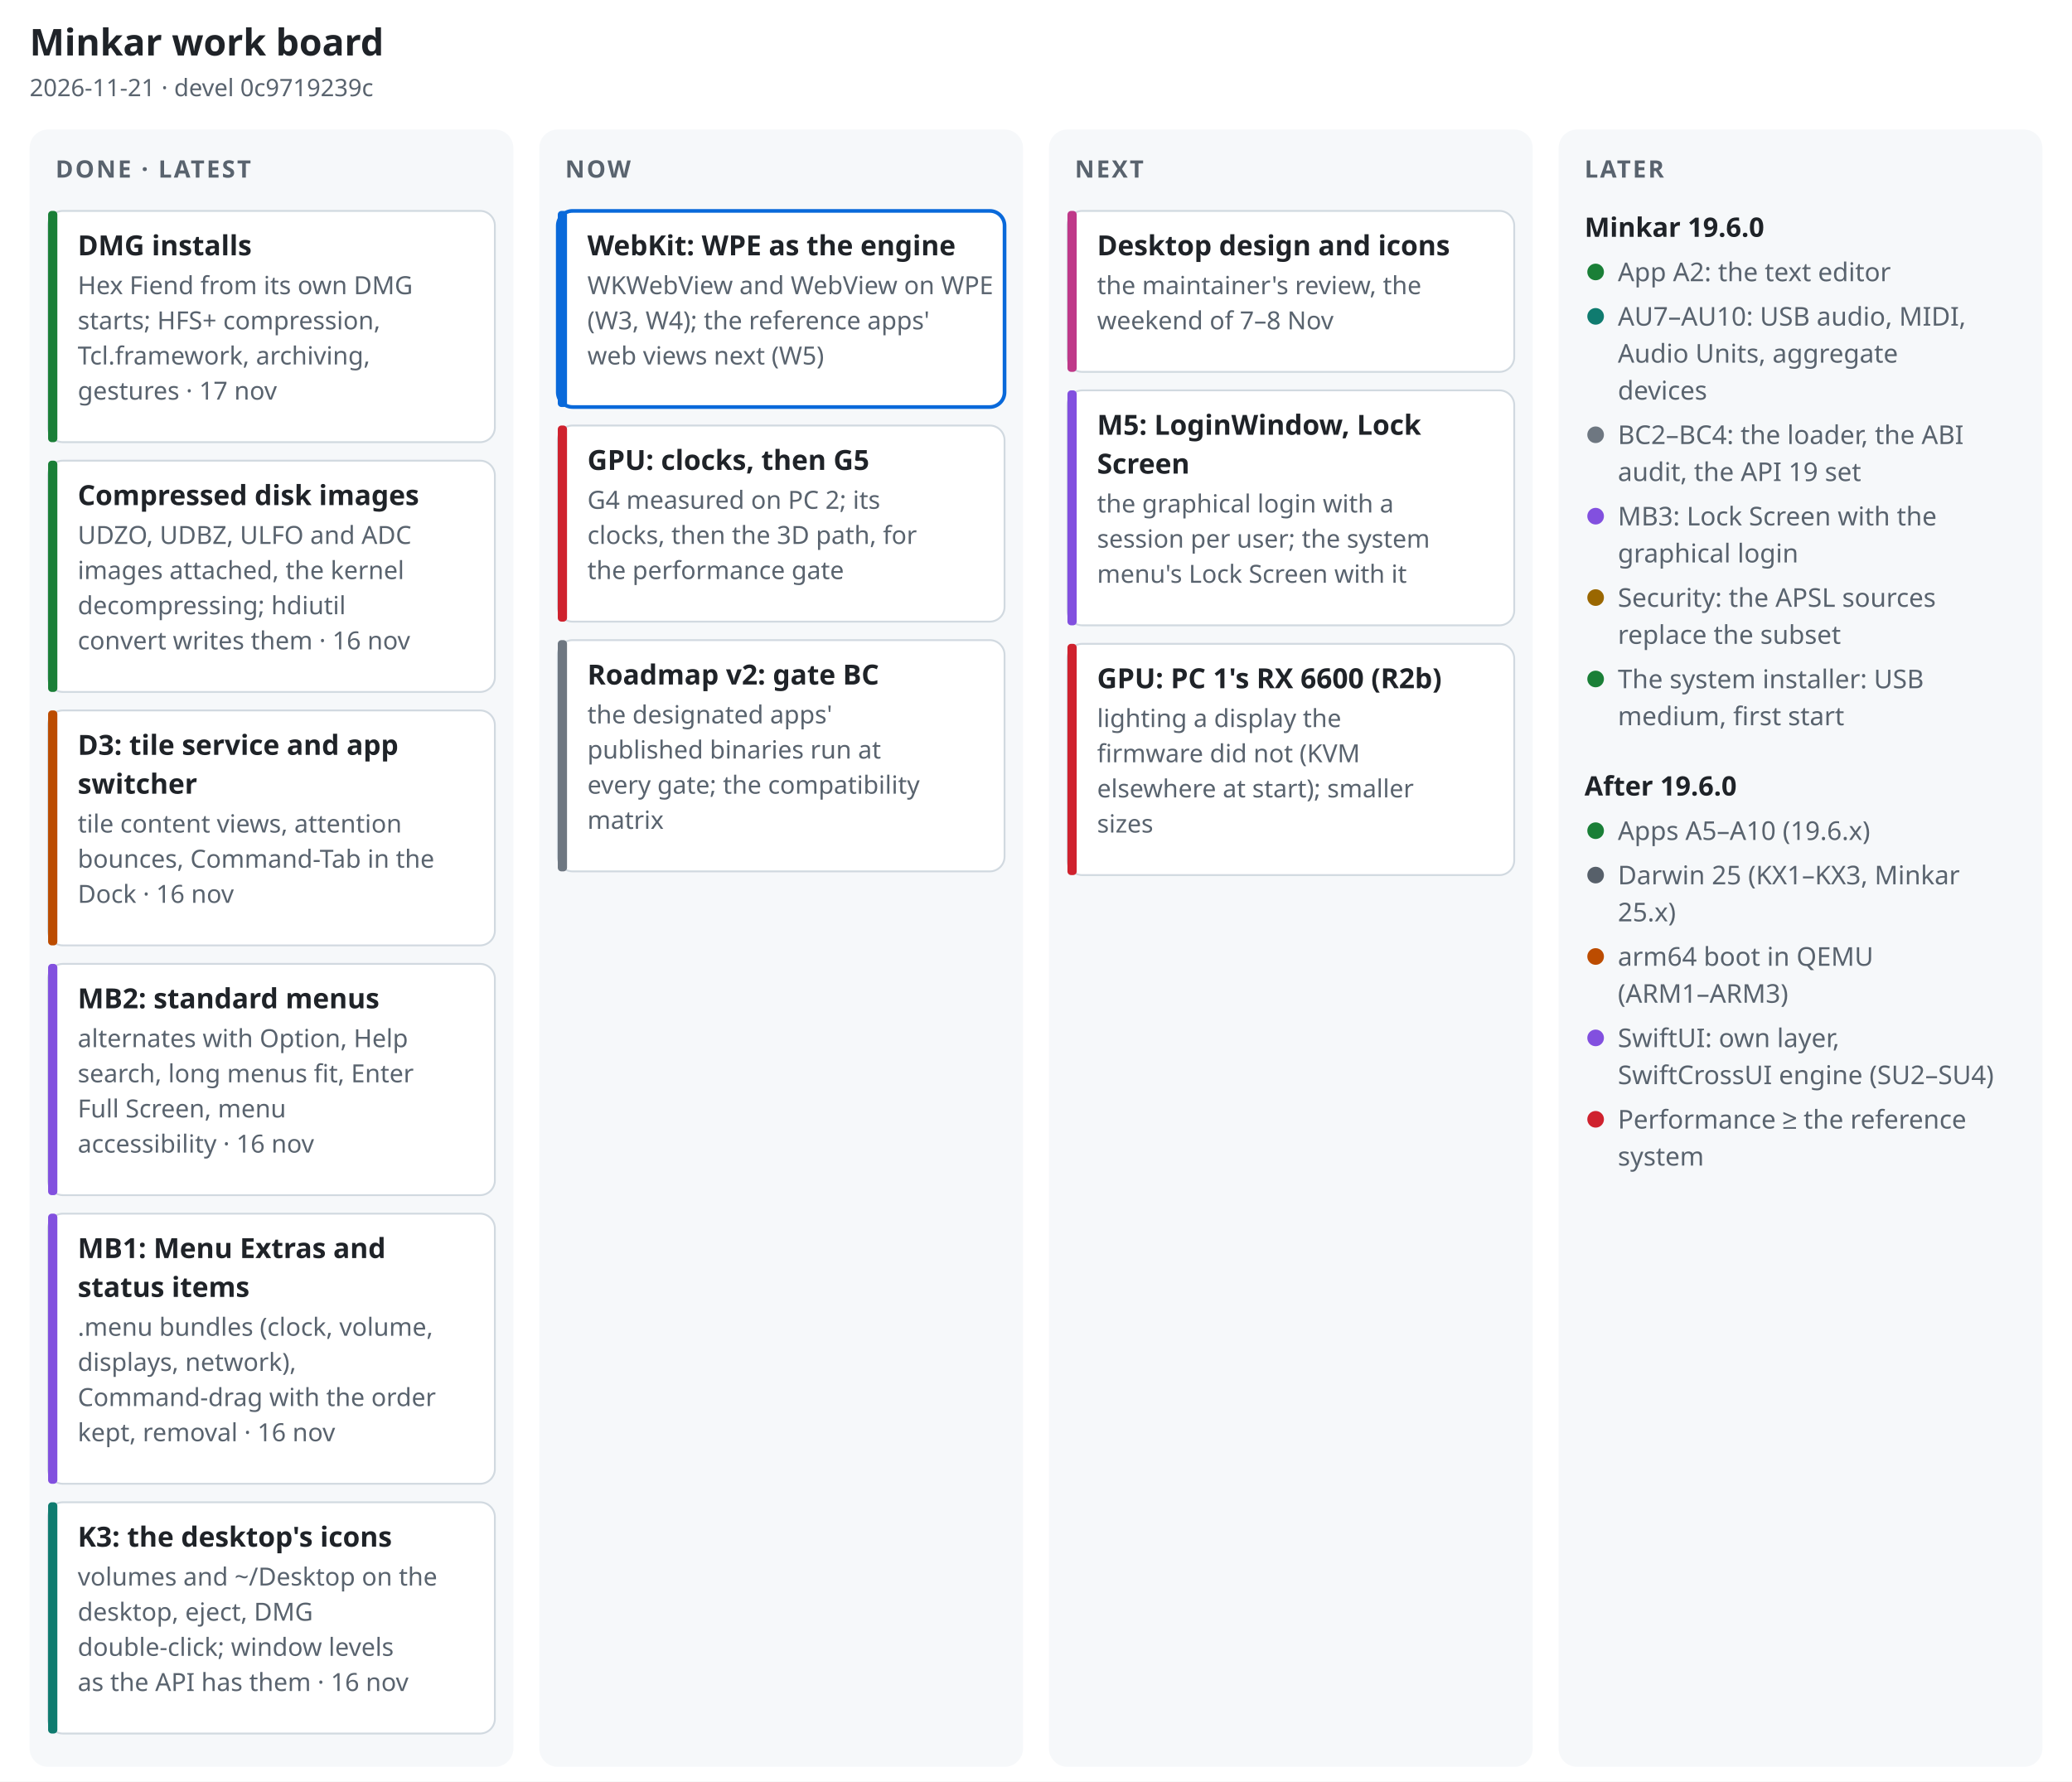
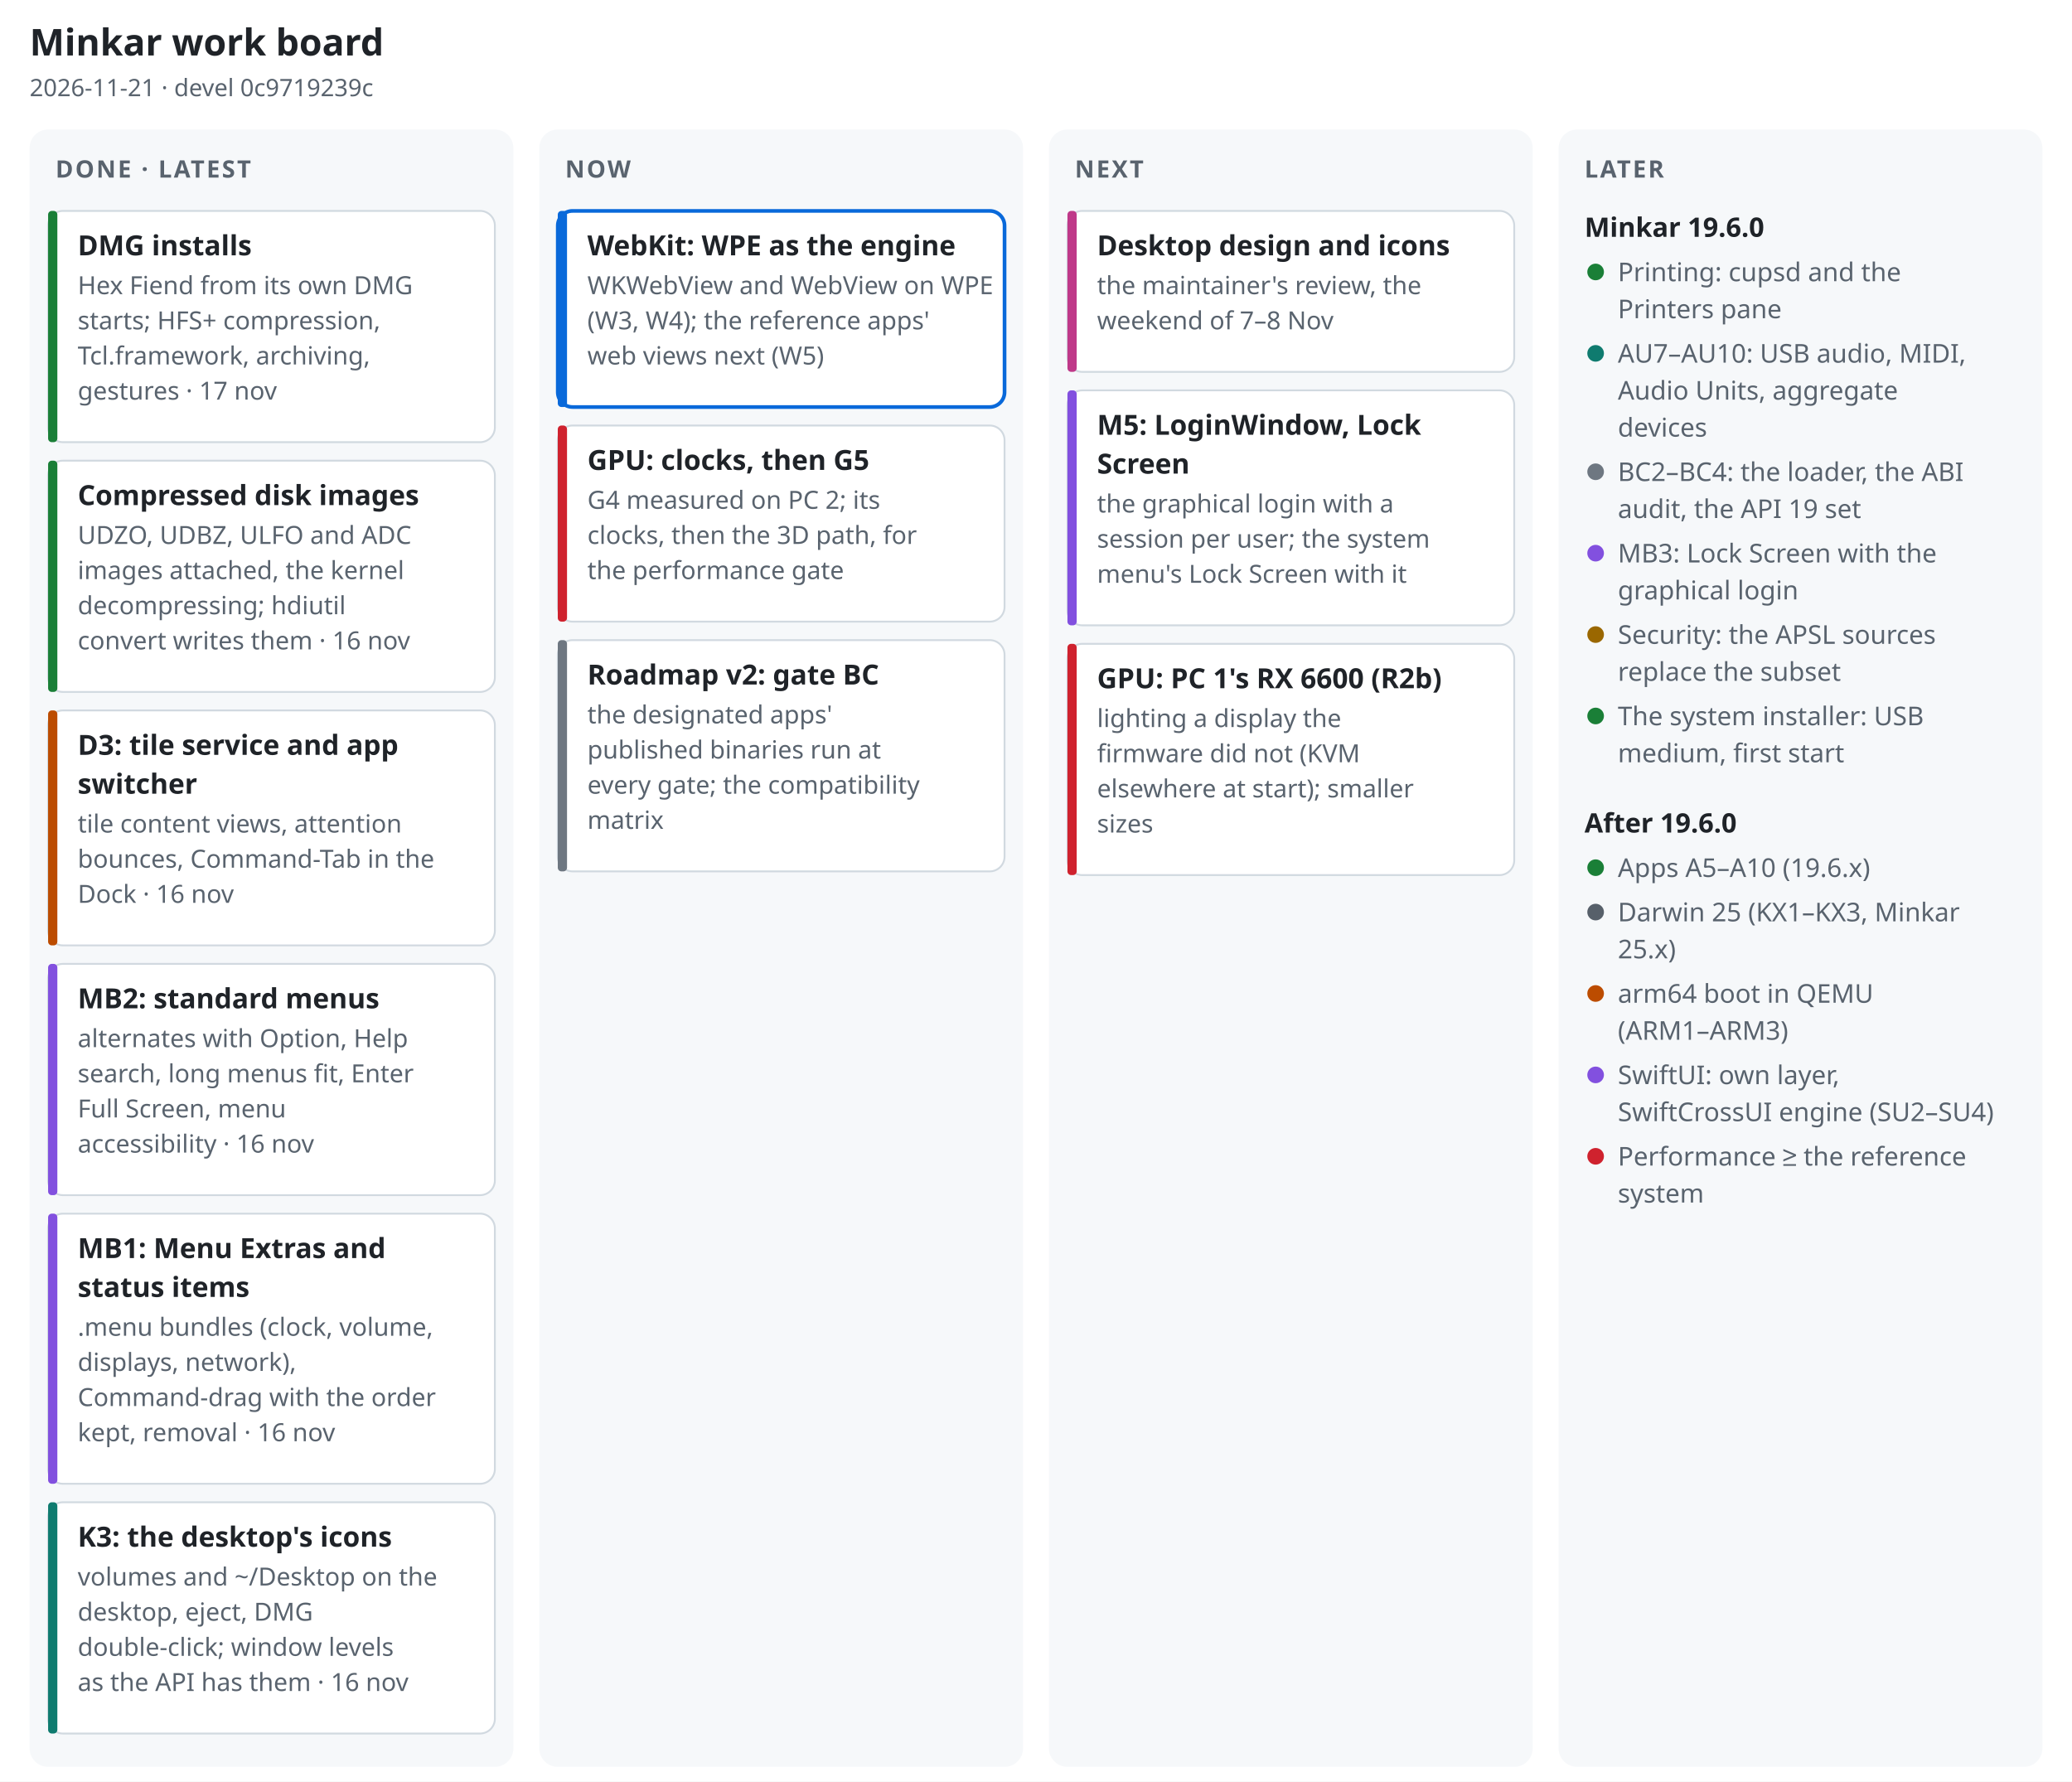
<svg xmlns="http://www.w3.org/2000/svg" width="1120" height="963" viewBox="0 0 1120 963" font-family="-apple-system, BlinkMacSystemFont, 'Segoe UI', 'Noto Sans', Helvetica, Arial, sans-serif" role="img" aria-label="Minkar work board, 2026-11-21">
  <rect width="1120" height="963" fill="#ffffff" />
  <text x="16" y="30" font-size="20" font-weight="700" fill="#1f2328" text-anchor="start">Minkar work board</text>
  <text x="16" y="52" font-size="13" font-weight="400" fill="#59636e" text-anchor="start">2026-11-21 · devel 0c9719239c</text>
  <rect x="16" y="70" width="261.5" height="885" rx="10" fill="#f6f8fa" />
  <text x="30" y="96" font-size="13" font-weight="700" fill="#59636e" text-anchor="start" letter-spacing=".08em">DONE · LATEST</text>
  <rect x="26" y="114" width="241.5" height="125" rx="8" fill="#ffffff" stroke="#d1d9e0" stroke-width="1" />
  <rect x="26" y="114" width="5" height="125" rx="2" fill="#1a7f37" />
  <text x="42" y="138" font-size="15" font-weight="650" fill="#1f2328" text-anchor="start">DMG installs</text>
  <text x="42" y="159" font-size="13.5" font-weight="400" fill="#59636e" text-anchor="start">Hex Fiend from its own DMG</text>
  <text x="42" y="178" font-size="13.5" font-weight="400" fill="#59636e" text-anchor="start">starts; HFS+ compression,</text>
  <text x="42" y="197" font-size="13.5" font-weight="400" fill="#59636e" text-anchor="start">Tcl.framework, archiving,</text>
  <text x="42" y="216" font-size="13.5" font-weight="400" fill="#59636e" text-anchor="start">gestures · 17 nov</text>
  <rect x="26" y="249" width="241.5" height="125" rx="8" fill="#ffffff" stroke="#d1d9e0" stroke-width="1" />
  <rect x="26" y="249" width="5" height="125" rx="2" fill="#1a7f37" />
  <text x="42" y="273" font-size="15" font-weight="650" fill="#1f2328" text-anchor="start">Compressed disk images</text>
  <text x="42" y="294" font-size="13.5" font-weight="400" fill="#59636e" text-anchor="start">UDZO, UDBZ, ULFO and ADC</text>
  <text x="42" y="313" font-size="13.5" font-weight="400" fill="#59636e" text-anchor="start">images attached, the kernel</text>
  <text x="42" y="332" font-size="13.5" font-weight="400" fill="#59636e" text-anchor="start">decompressing; hdiutil</text>
  <text x="42" y="351" font-size="13.5" font-weight="400" fill="#59636e" text-anchor="start">convert writes them · 16 nov</text>
  <rect x="26" y="384" width="241.5" height="127" rx="8" fill="#ffffff" stroke="#d1d9e0" stroke-width="1" />
  <rect x="26" y="384" width="5" height="127" rx="2" fill="#bc4c00" />
  <text x="42" y="408" font-size="15" font-weight="650" fill="#1f2328" text-anchor="start">D3: tile service and app</text>
  <text x="42" y="429" font-size="15" font-weight="650" fill="#1f2328" text-anchor="start">switcher</text>
  <text x="42" y="450" font-size="13.5" font-weight="400" fill="#59636e" text-anchor="start">tile content views, attention</text>
  <text x="42" y="469" font-size="13.5" font-weight="400" fill="#59636e" text-anchor="start">bounces, Command-Tab in the</text>
  <text x="42" y="488" font-size="13.5" font-weight="400" fill="#59636e" text-anchor="start">Dock · 16 nov</text>
  <rect x="26" y="521" width="241.5" height="125" rx="8" fill="#ffffff" stroke="#d1d9e0" stroke-width="1" />
  <rect x="26" y="521" width="5" height="125" rx="2" fill="#8250df" />
  <text x="42" y="545" font-size="15" font-weight="650" fill="#1f2328" text-anchor="start">MB2: standard menus</text>
  <text x="42" y="566" font-size="13.5" font-weight="400" fill="#59636e" text-anchor="start">alternates with Option, Help</text>
  <text x="42" y="585" font-size="13.5" font-weight="400" fill="#59636e" text-anchor="start">search, long menus fit, Enter</text>
  <text x="42" y="604" font-size="13.5" font-weight="400" fill="#59636e" text-anchor="start">Full Screen, menu</text>
  <text x="42" y="623" font-size="13.5" font-weight="400" fill="#59636e" text-anchor="start">accessibility · 16 nov</text>
  <rect x="26" y="656" width="241.5" height="146" rx="8" fill="#ffffff" stroke="#d1d9e0" stroke-width="1" />
  <rect x="26" y="656" width="5" height="146" rx="2" fill="#8250df" />
  <text x="42" y="680" font-size="15" font-weight="650" fill="#1f2328" text-anchor="start">MB1: Menu Extras and</text>
  <text x="42" y="701" font-size="15" font-weight="650" fill="#1f2328" text-anchor="start">status items</text>
  <text x="42" y="722" font-size="13.5" font-weight="400" fill="#59636e" text-anchor="start">.menu bundles (clock, volume,</text>
  <text x="42" y="741" font-size="13.5" font-weight="400" fill="#59636e" text-anchor="start">displays, network),</text>
  <text x="42" y="760" font-size="13.5" font-weight="400" fill="#59636e" text-anchor="start">Command-drag with the order</text>
  <text x="42" y="779" font-size="13.5" font-weight="400" fill="#59636e" text-anchor="start">kept, removal · 16 nov</text>
  <rect x="26" y="812" width="241.5" height="125" rx="8" fill="#ffffff" stroke="#d1d9e0" stroke-width="1" />
  <rect x="26" y="812" width="5" height="125" rx="2" fill="#0f7b6f" />
  <text x="42" y="836" font-size="15" font-weight="650" fill="#1f2328" text-anchor="start">K3: the desktop's icons</text>
  <text x="42" y="857" font-size="13.5" font-weight="400" fill="#59636e" text-anchor="start">volumes and ~/Desktop on the</text>
  <text x="42" y="876" font-size="13.5" font-weight="400" fill="#59636e" text-anchor="start">desktop, eject, DMG</text>
  <text x="42" y="895" font-size="13.5" font-weight="400" fill="#59636e" text-anchor="start">double-click; window levels</text>
  <text x="42" y="914" font-size="13.5" font-weight="400" fill="#59636e" text-anchor="start">as the API has them · 16 nov</text>
  <rect x="291.5" y="70" width="261.5" height="885" rx="10" fill="#f6f8fa" />
  <text x="305.5" y="96" font-size="13" font-weight="700" fill="#59636e" text-anchor="start" letter-spacing=".08em">NOW</text>
  <rect x="301.5" y="114" width="241.5" height="106" rx="8" fill="#ffffff" stroke="#0969da" stroke-width="2" />
  <rect x="301.5" y="114" width="5" height="106" rx="2" fill="#0969da" />
  <text x="317.5" y="138" font-size="15" font-weight="650" fill="#1f2328" text-anchor="start">WebKit: WPE as the engine</text>
  <text x="317.5" y="159" font-size="13.5" font-weight="400" fill="#59636e" text-anchor="start">WKWebView and WebView on WPE</text>
  <text x="317.5" y="178" font-size="13.5" font-weight="400" fill="#59636e" text-anchor="start">(W3, W4); the reference apps'</text>
  <text x="317.5" y="197" font-size="13.5" font-weight="400" fill="#59636e" text-anchor="start">web views next (W5)</text>
  <rect x="301.5" y="230" width="241.5" height="106" rx="8" fill="#ffffff" stroke="#d1d9e0" stroke-width="1" />
  <rect x="301.5" y="230" width="5" height="106" rx="2" fill="#cf222e" />
  <text x="317.5" y="254" font-size="15" font-weight="650" fill="#1f2328" text-anchor="start">GPU: clocks, then G5</text>
  <text x="317.5" y="275" font-size="13.5" font-weight="400" fill="#59636e" text-anchor="start">G4 measured on PC 2; its</text>
  <text x="317.5" y="294" font-size="13.5" font-weight="400" fill="#59636e" text-anchor="start">clocks, then the 3D path, for</text>
  <text x="317.5" y="313" font-size="13.5" font-weight="400" fill="#59636e" text-anchor="start">the performance gate</text>
  <rect x="301.5" y="346" width="241.5" height="125" rx="8" fill="#ffffff" stroke="#d1d9e0" stroke-width="1" />
  <rect x="301.5" y="346" width="5" height="125" rx="2" fill="#6e7781" />
  <text x="317.5" y="370" font-size="15" font-weight="650" fill="#1f2328" text-anchor="start">Roadmap v2: gate BC</text>
  <text x="317.5" y="391" font-size="13.5" font-weight="400" fill="#59636e" text-anchor="start">the designated apps'</text>
  <text x="317.5" y="410" font-size="13.5" font-weight="400" fill="#59636e" text-anchor="start">published binaries run at</text>
  <text x="317.5" y="429" font-size="13.5" font-weight="400" fill="#59636e" text-anchor="start">every gate; the compatibility</text>
  <text x="317.5" y="448" font-size="13.5" font-weight="400" fill="#59636e" text-anchor="start">matrix</text>
  <rect x="567" y="70" width="261.5" height="885" rx="10" fill="#f6f8fa" />
  <text x="581" y="96" font-size="13" font-weight="700" fill="#59636e" text-anchor="start" letter-spacing=".08em">NEXT</text>
  <rect x="577" y="114" width="241.5" height="87" rx="8" fill="#ffffff" stroke="#d1d9e0" stroke-width="1" />
  <rect x="577" y="114" width="5" height="87" rx="2" fill="#bf3989" />
  <text x="593" y="138" font-size="15" font-weight="650" fill="#1f2328" text-anchor="start">Desktop design and icons</text>
  <text x="593" y="159" font-size="13.5" font-weight="400" fill="#59636e" text-anchor="start">the maintainer's review, the</text>
  <text x="593" y="178" font-size="13.5" font-weight="400" fill="#59636e" text-anchor="start">weekend of 7–8 Nov</text>
  <rect x="577" y="211" width="241.5" height="127" rx="8" fill="#ffffff" stroke="#d1d9e0" stroke-width="1" />
  <rect x="577" y="211" width="5" height="127" rx="2" fill="#8250df" />
  <text x="593" y="235" font-size="15" font-weight="650" fill="#1f2328" text-anchor="start">M5: LoginWindow, Lock</text>
  <text x="593" y="256" font-size="15" font-weight="650" fill="#1f2328" text-anchor="start">Screen</text>
  <text x="593" y="277" font-size="13.5" font-weight="400" fill="#59636e" text-anchor="start">the graphical login with a</text>
  <text x="593" y="296" font-size="13.5" font-weight="400" fill="#59636e" text-anchor="start">session per user; the system</text>
  <text x="593" y="315" font-size="13.5" font-weight="400" fill="#59636e" text-anchor="start">menu's Lock Screen with it</text>
  <rect x="577" y="348" width="241.5" height="125" rx="8" fill="#ffffff" stroke="#d1d9e0" stroke-width="1" />
  <rect x="577" y="348" width="5" height="125" rx="2" fill="#cf222e" />
  <text x="593" y="372" font-size="15" font-weight="650" fill="#1f2328" text-anchor="start">GPU: PC 1's RX 6600 (R2b)</text>
  <text x="593" y="393" font-size="13.5" font-weight="400" fill="#59636e" text-anchor="start">lighting a display the</text>
  <text x="593" y="412" font-size="13.5" font-weight="400" fill="#59636e" text-anchor="start">firmware did not (KVM</text>
  <text x="593" y="431" font-size="13.5" font-weight="400" fill="#59636e" text-anchor="start">elsewhere at start); smaller</text>
  <text x="593" y="450" font-size="13.5" font-weight="400" fill="#59636e" text-anchor="start">sizes</text>
  <rect x="842.5" y="70" width="261.5" height="885" rx="10" fill="#f6f8fa" />
  <text x="856.5" y="96" font-size="13" font-weight="700" fill="#59636e" text-anchor="start" letter-spacing=".08em">LATER</text>
  <text x="856.5" y="128" font-size="14.5" font-weight="700" fill="#1f2328" text-anchor="start">Minkar 19.6.0</text>
  <circle cx="862.5" cy="147" r="4.5" fill="#1a7f37" />
-   <text x="874.5" y="152" font-size="14" font-weight="400" fill="#59636e" text-anchor="start">App A2: the text editor</text>
-   <circle cx="862.5" cy="171" r="4.5" fill="#0f7b6f" />
-   <text x="874.5" y="176" font-size="14" font-weight="400" fill="#59636e" text-anchor="start">AU7–AU10: USB audio, MIDI,</text>
-   <text x="874.5" y="196" font-size="14" font-weight="400" fill="#59636e" text-anchor="start">Audio Units, aggregate</text>
-   <text x="874.5" y="216" font-size="14" font-weight="400" fill="#59636e" text-anchor="start">devices</text>
-   <circle cx="862.5" cy="235" r="4.5" fill="#6e7781" />
-   <text x="874.5" y="240" font-size="14" font-weight="400" fill="#59636e" text-anchor="start">BC2–BC4: the loader, the ABI</text>
-   <text x="874.5" y="260" font-size="14" font-weight="400" fill="#59636e" text-anchor="start">audit, the API 19 set</text>
-   <circle cx="862.5" cy="279" r="4.5" fill="#8250df" />
-   <text x="874.5" y="284" font-size="14" font-weight="400" fill="#59636e" text-anchor="start">MB3: Lock Screen with the</text>
-   <text x="874.5" y="304" font-size="14" font-weight="400" fill="#59636e" text-anchor="start">graphical login</text>
-   <circle cx="862.5" cy="323" r="4.5" fill="#9a6700" />
-   <text x="874.5" y="328" font-size="14" font-weight="400" fill="#59636e" text-anchor="start">Security: the APSL sources</text>
-   <text x="874.5" y="348" font-size="14" font-weight="400" fill="#59636e" text-anchor="start">replace the subset</text>
-   <circle cx="862.5" cy="367" r="4.5" fill="#1a7f37" />
-   <text x="874.5" y="372" font-size="14" font-weight="400" fill="#59636e" text-anchor="start">The system installer: USB</text>
-   <text x="874.5" y="392" font-size="14" font-weight="400" fill="#59636e" text-anchor="start">medium, first start</text>
-   <text x="856.5" y="430" font-size="14.5" font-weight="700" fill="#1f2328" text-anchor="start">After 19.6.0</text>
-   <circle cx="862.5" cy="449" r="4.5" fill="#1a7f37" />
-   <text x="874.5" y="454" font-size="14" font-weight="400" fill="#59636e" text-anchor="start">Apps A5–A10 (19.6.x)</text>
-   <circle cx="862.5" cy="473" r="4.5" fill="#57606a" />
-   <text x="874.5" y="478" font-size="14" font-weight="400" fill="#59636e" text-anchor="start">Darwin 25 (KX1–KX3, Minkar</text>
-   <text x="874.5" y="498" font-size="14" font-weight="400" fill="#59636e" text-anchor="start">25.x)</text>
-   <circle cx="862.5" cy="517" r="4.5" fill="#bc4c00" />
-   <text x="874.5" y="522" font-size="14" font-weight="400" fill="#59636e" text-anchor="start">arm64 boot in QEMU</text>
-   <text x="874.5" y="542" font-size="14" font-weight="400" fill="#59636e" text-anchor="start">(ARM1–ARM3)</text>
-   <circle cx="862.5" cy="561" r="4.5" fill="#8250df" />
-   <text x="874.5" y="566" font-size="14" font-weight="400" fill="#59636e" text-anchor="start">SwiftUI: own layer,</text>
-   <text x="874.5" y="586" font-size="14" font-weight="400" fill="#59636e" text-anchor="start">SwiftCrossUI engine (SU2–SU4)</text>
-   <circle cx="862.5" cy="605" r="4.5" fill="#cf222e" />
-   <text x="874.5" y="610" font-size="14" font-weight="400" fill="#59636e" text-anchor="start">Performance ≥ the reference</text>
-   <text x="874.5" y="630" font-size="14" font-weight="400" fill="#59636e" text-anchor="start">system</text>
+   <text x="874.5" y="152" font-size="14" font-weight="400" fill="#59636e" text-anchor="start">Printing: cupsd and the</text>
+   <text x="874.5" y="172" font-size="14" font-weight="400" fill="#59636e" text-anchor="start">Printers pane</text>
+   <circle cx="862.5" cy="191" r="4.5" fill="#0f7b6f" />
+   <text x="874.5" y="196" font-size="14" font-weight="400" fill="#59636e" text-anchor="start">AU7–AU10: USB audio, MIDI,</text>
+   <text x="874.5" y="216" font-size="14" font-weight="400" fill="#59636e" text-anchor="start">Audio Units, aggregate</text>
+   <text x="874.5" y="236" font-size="14" font-weight="400" fill="#59636e" text-anchor="start">devices</text>
+   <circle cx="862.5" cy="255" r="4.5" fill="#6e7781" />
+   <text x="874.5" y="260" font-size="14" font-weight="400" fill="#59636e" text-anchor="start">BC2–BC4: the loader, the ABI</text>
+   <text x="874.5" y="280" font-size="14" font-weight="400" fill="#59636e" text-anchor="start">audit, the API 19 set</text>
+   <circle cx="862.5" cy="299" r="4.5" fill="#8250df" />
+   <text x="874.5" y="304" font-size="14" font-weight="400" fill="#59636e" text-anchor="start">MB3: Lock Screen with the</text>
+   <text x="874.5" y="324" font-size="14" font-weight="400" fill="#59636e" text-anchor="start">graphical login</text>
+   <circle cx="862.5" cy="343" r="4.5" fill="#9a6700" />
+   <text x="874.5" y="348" font-size="14" font-weight="400" fill="#59636e" text-anchor="start">Security: the APSL sources</text>
+   <text x="874.5" y="368" font-size="14" font-weight="400" fill="#59636e" text-anchor="start">replace the subset</text>
+   <circle cx="862.5" cy="387" r="4.5" fill="#1a7f37" />
+   <text x="874.5" y="392" font-size="14" font-weight="400" fill="#59636e" text-anchor="start">The system installer: USB</text>
+   <text x="874.5" y="412" font-size="14" font-weight="400" fill="#59636e" text-anchor="start">medium, first start</text>
+   <text x="856.5" y="450" font-size="14.5" font-weight="700" fill="#1f2328" text-anchor="start">After 19.6.0</text>
+   <circle cx="862.5" cy="469" r="4.5" fill="#1a7f37" />
+   <text x="874.5" y="474" font-size="14" font-weight="400" fill="#59636e" text-anchor="start">Apps A5–A10 (19.6.x)</text>
+   <circle cx="862.5" cy="493" r="4.5" fill="#57606a" />
+   <text x="874.5" y="498" font-size="14" font-weight="400" fill="#59636e" text-anchor="start">Darwin 25 (KX1–KX3, Minkar</text>
+   <text x="874.5" y="518" font-size="14" font-weight="400" fill="#59636e" text-anchor="start">25.x)</text>
+   <circle cx="862.5" cy="537" r="4.5" fill="#bc4c00" />
+   <text x="874.5" y="542" font-size="14" font-weight="400" fill="#59636e" text-anchor="start">arm64 boot in QEMU</text>
+   <text x="874.5" y="562" font-size="14" font-weight="400" fill="#59636e" text-anchor="start">(ARM1–ARM3)</text>
+   <circle cx="862.5" cy="581" r="4.5" fill="#8250df" />
+   <text x="874.5" y="586" font-size="14" font-weight="400" fill="#59636e" text-anchor="start">SwiftUI: own layer,</text>
+   <text x="874.5" y="606" font-size="14" font-weight="400" fill="#59636e" text-anchor="start">SwiftCrossUI engine (SU2–SU4)</text>
+   <circle cx="862.5" cy="625" r="4.5" fill="#cf222e" />
+   <text x="874.5" y="630" font-size="14" font-weight="400" fill="#59636e" text-anchor="start">Performance ≥ the reference</text>
+   <text x="874.5" y="650" font-size="14" font-weight="400" fill="#59636e" text-anchor="start">system</text>
</svg>
